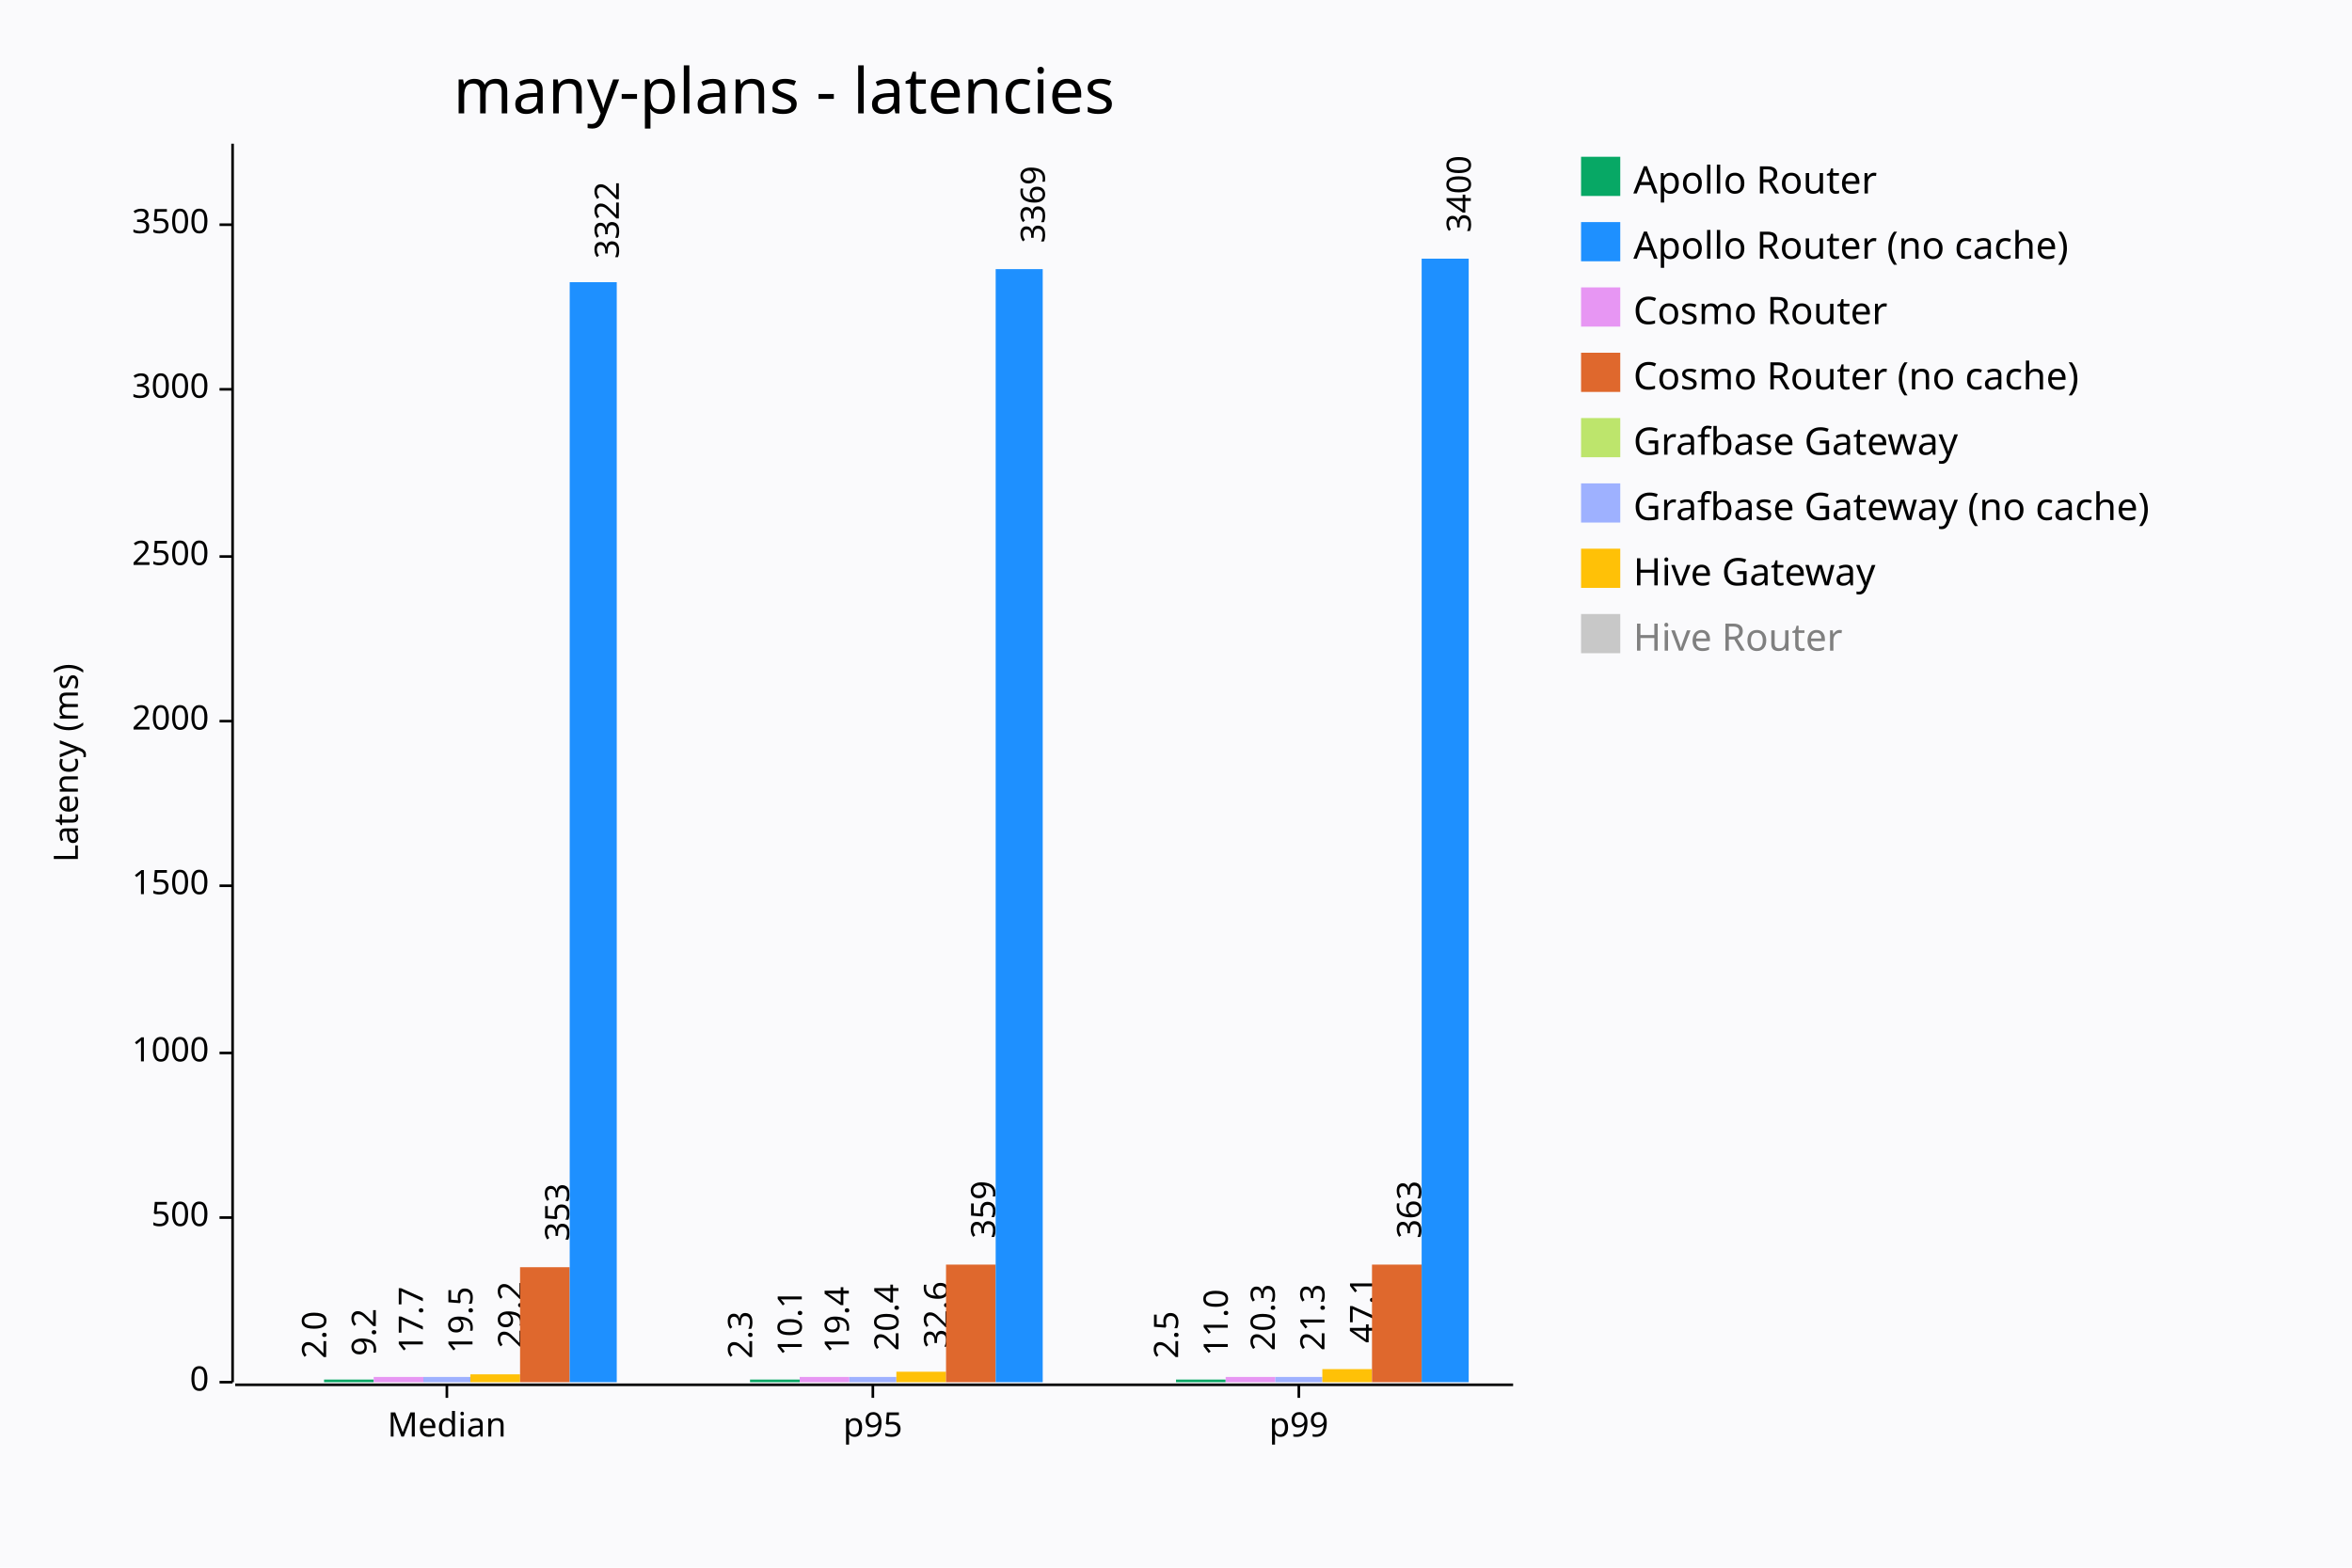
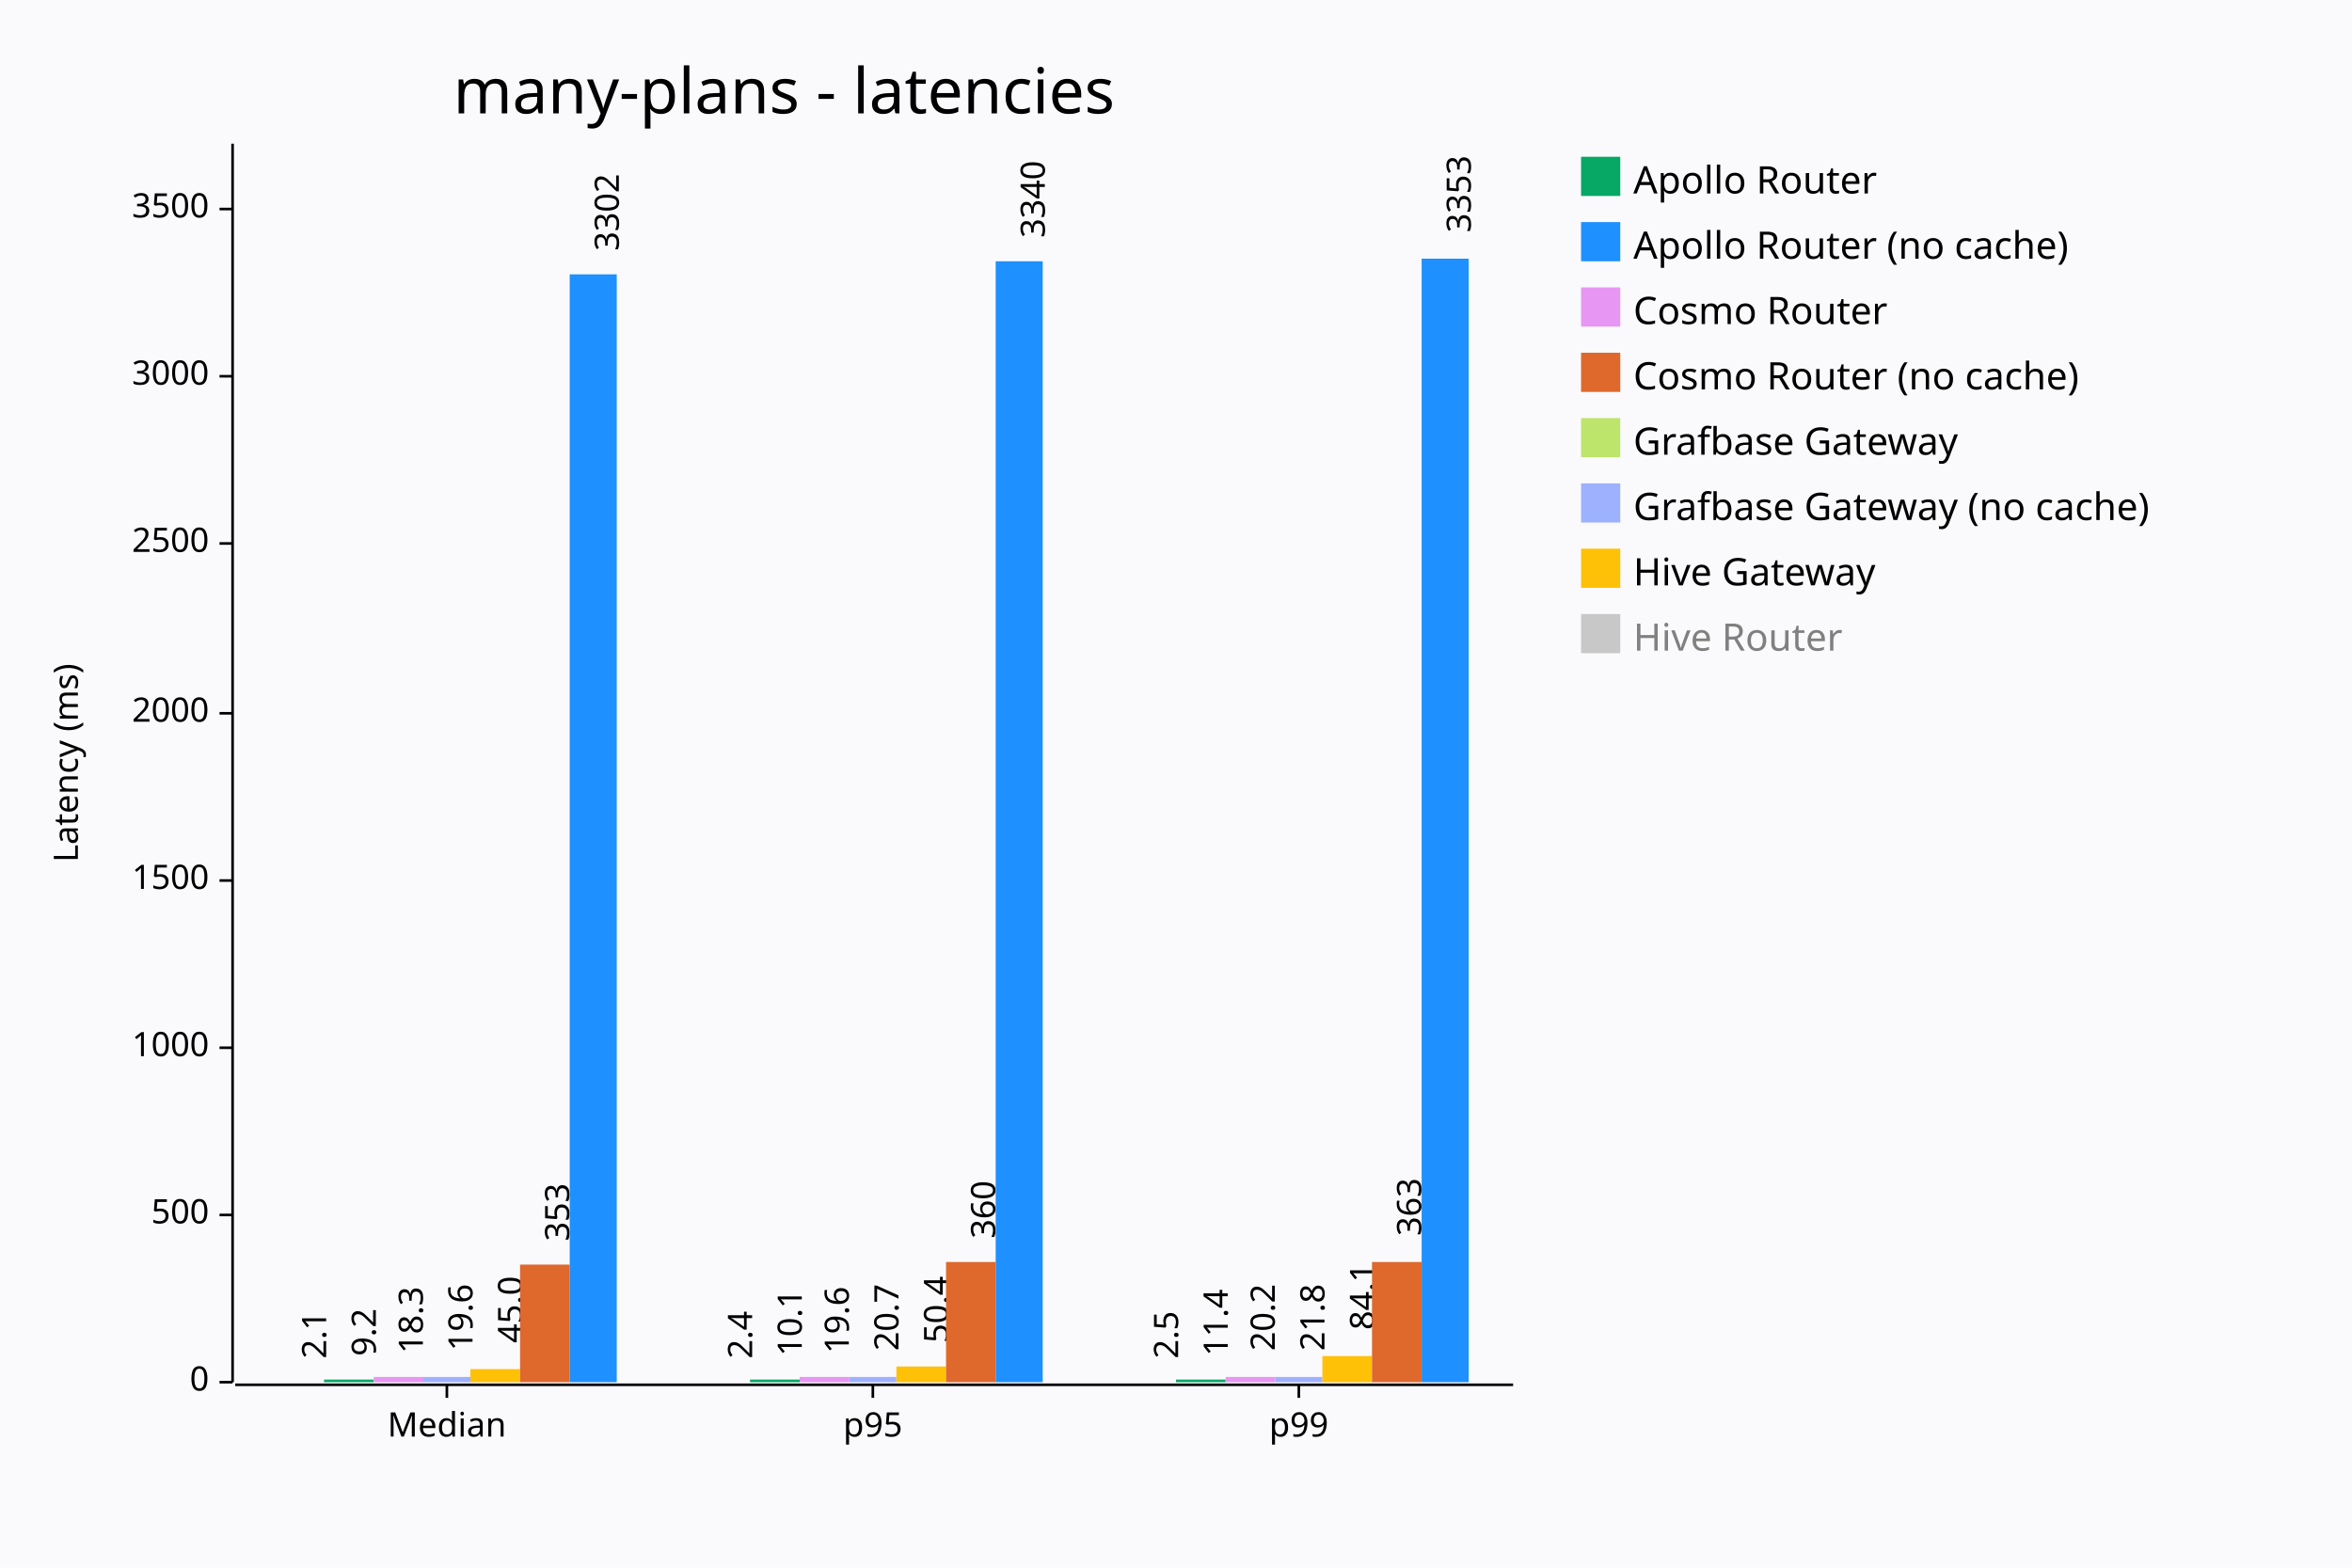
<svg xmlns="http://www.w3.org/2000/svg" width="900" height="600" viewBox="0 0 900 600">
  <rect x="0" y="0" width="900" height="600" opacity="1" fill="#FAFAFC" stroke="none" />
  <text x="300" y="25" dy="0.76em" text-anchor="middle" font-family="sans-serif" font-size="24.194" opacity="1" fill="#000000">
many-plans - latencies
</text>
  <text x="20" y="292" dy="0.76em" text-anchor="middle" font-family="sans-serif" font-size="12.903" opacity="1" fill="#000000" transform="rotate(270, 20, 292)">
Latency (ms)
</text>
  <polyline fill="none" opacity="1" stroke="#000000" stroke-width="1" points="89,55 89,529 " />
  <text x="80" y="529" dy="0.5ex" text-anchor="end" font-family="sans-serif" font-size="12.903" opacity="1" fill="#000000">
0
</text>
  <polyline fill="none" opacity="1" stroke="#000000" stroke-width="1" points="84,529 89,529 " />
-   <text x="80" y="466" dy="0.5ex" text-anchor="end" font-family="sans-serif" font-size="12.903" opacity="1" fill="#000000">
+   <text x="80" y="465" dy="0.5ex" text-anchor="end" font-family="sans-serif" font-size="12.903" opacity="1" fill="#000000">
500
</text>
-   <polyline fill="none" opacity="1" stroke="#000000" stroke-width="1" points="84,466 89,466 " />
-   <text x="80" y="403" dy="0.5ex" text-anchor="end" font-family="sans-serif" font-size="12.903" opacity="1" fill="#000000">
+   <polyline fill="none" opacity="1" stroke="#000000" stroke-width="1" points="84,465 89,465 " />
+   <text x="80" y="401" dy="0.5ex" text-anchor="end" font-family="sans-serif" font-size="12.903" opacity="1" fill="#000000">
1000
</text>
-   <polyline fill="none" opacity="1" stroke="#000000" stroke-width="1" points="84,403 89,403 " />
-   <text x="80" y="339" dy="0.5ex" text-anchor="end" font-family="sans-serif" font-size="12.903" opacity="1" fill="#000000">
+   <polyline fill="none" opacity="1" stroke="#000000" stroke-width="1" points="84,401 89,401 " />
+   <text x="80" y="337" dy="0.5ex" text-anchor="end" font-family="sans-serif" font-size="12.903" opacity="1" fill="#000000">
1500
</text>
-   <polyline fill="none" opacity="1" stroke="#000000" stroke-width="1" points="84,339 89,339 " />
-   <text x="80" y="276" dy="0.5ex" text-anchor="end" font-family="sans-serif" font-size="12.903" opacity="1" fill="#000000">
+   <polyline fill="none" opacity="1" stroke="#000000" stroke-width="1" points="84,337 89,337 " />
+   <text x="80" y="273" dy="0.5ex" text-anchor="end" font-family="sans-serif" font-size="12.903" opacity="1" fill="#000000">
2000
</text>
-   <polyline fill="none" opacity="1" stroke="#000000" stroke-width="1" points="84,276 89,276 " />
-   <text x="80" y="213" dy="0.5ex" text-anchor="end" font-family="sans-serif" font-size="12.903" opacity="1" fill="#000000">
+   <polyline fill="none" opacity="1" stroke="#000000" stroke-width="1" points="84,273 89,273 " />
+   <text x="80" y="208" dy="0.5ex" text-anchor="end" font-family="sans-serif" font-size="12.903" opacity="1" fill="#000000">
2500
</text>
-   <polyline fill="none" opacity="1" stroke="#000000" stroke-width="1" points="84,213 89,213 " />
-   <text x="80" y="149" dy="0.5ex" text-anchor="end" font-family="sans-serif" font-size="12.903" opacity="1" fill="#000000">
+   <polyline fill="none" opacity="1" stroke="#000000" stroke-width="1" points="84,208 89,208 " />
+   <text x="80" y="144" dy="0.5ex" text-anchor="end" font-family="sans-serif" font-size="12.903" opacity="1" fill="#000000">
3000
</text>
-   <polyline fill="none" opacity="1" stroke="#000000" stroke-width="1" points="84,149 89,149 " />
-   <text x="80" y="86" dy="0.5ex" text-anchor="end" font-family="sans-serif" font-size="12.903" opacity="1" fill="#000000">
+   <polyline fill="none" opacity="1" stroke="#000000" stroke-width="1" points="84,144 89,144 " />
+   <text x="80" y="80" dy="0.5ex" text-anchor="end" font-family="sans-serif" font-size="12.903" opacity="1" fill="#000000">
3500
</text>
-   <polyline fill="none" opacity="1" stroke="#000000" stroke-width="1" points="84,86 89,86 " />
+   <polyline fill="none" opacity="1" stroke="#000000" stroke-width="1" points="84,80 89,80 " />
  <polyline fill="none" opacity="1" stroke="#000000" stroke-width="1" points="90,530 579,530 " />
  <text x="171" y="540" dy="0.76em" text-anchor="middle" font-family="sans-serif" font-size="12.903" opacity="1" fill="#000000">
Median
</text>
  <polyline fill="none" opacity="1" stroke="#000000" stroke-width="1" points="171,530 171,535 " />
  <text x="334" y="540" dy="0.76em" text-anchor="middle" font-family="sans-serif" font-size="12.903" opacity="1" fill="#000000">
p95
</text>
  <polyline fill="none" opacity="1" stroke="#000000" stroke-width="1" points="334,530 334,535 " />
  <text x="497" y="540" dy="0.76em" text-anchor="middle" font-family="sans-serif" font-size="12.903" opacity="1" fill="#000000">
p99
</text>
  <polyline fill="none" opacity="1" stroke="#000000" stroke-width="1" points="497,530 497,535 " />
  <rect x="106" y="529" width="18" height="0" opacity="1" fill="#BDE56C" stroke="none" />
  <rect x="269" y="529" width="18" height="0" opacity="1" fill="#BDE56C" stroke="none" />
  <rect x="432" y="529" width="18" height="0" opacity="1" fill="#BDE56C" stroke="none" />
  <text x="115" y="520" dy="0.76em" text-anchor="start" font-family="sans-serif" font-size="12.903" opacity="1" fill="#000000" transform="rotate(270, 115, 520)">
- 2.0
+ 2.1
</text>
  <text x="278" y="520" dy="0.76em" text-anchor="start" font-family="sans-serif" font-size="12.903" opacity="1" fill="#000000" transform="rotate(270, 278, 520)">
- 2.3
+ 2.4
</text>
  <text x="441" y="520" dy="0.76em" text-anchor="start" font-family="sans-serif" font-size="12.903" opacity="1" fill="#000000" transform="rotate(270, 441, 520)">
2.5
</text>
  <rect x="124" y="528" width="19" height="1" opacity="1" fill="#07A865" stroke="none" />
  <rect x="287" y="528" width="19" height="1" opacity="1" fill="#07A865" stroke="none" />
  <rect x="450" y="528" width="19" height="1" opacity="1" fill="#07A865" stroke="none" />
  <text x="134" y="519" dy="0.76em" text-anchor="start" font-family="sans-serif" font-size="12.903" opacity="1" fill="#000000" transform="rotate(270, 134, 519)">
9.2
</text>
  <text x="297" y="519" dy="0.76em" text-anchor="start" font-family="sans-serif" font-size="12.903" opacity="1" fill="#000000" transform="rotate(270, 297, 519)">
10.1
</text>
  <text x="460" y="519" dy="0.76em" text-anchor="start" font-family="sans-serif" font-size="12.903" opacity="1" fill="#000000" transform="rotate(270, 460, 519)">
- 11.0
+ 11.4
</text>
  <rect x="143" y="527" width="19" height="2" opacity="1" fill="#E796F3" stroke="none" />
  <rect x="306" y="527" width="19" height="2" opacity="1" fill="#E796F3" stroke="none" />
  <rect x="469" y="527" width="19" height="2" opacity="1" fill="#E796F3" stroke="none" />
  <text x="152" y="518" dy="0.76em" text-anchor="start" font-family="sans-serif" font-size="12.903" opacity="1" fill="#000000" transform="rotate(270, 152, 518)">
- 17.7
+ 18.3
</text>
  <text x="315" y="518" dy="0.76em" text-anchor="start" font-family="sans-serif" font-size="12.903" opacity="1" fill="#000000" transform="rotate(270, 315, 518)">
- 19.4
+ 19.6
</text>
  <text x="478" y="517" dy="0.76em" text-anchor="start" font-family="sans-serif" font-size="12.903" opacity="1" fill="#000000" transform="rotate(270, 478, 517)">
- 20.3
+ 20.2
</text>
  <rect x="162" y="527" width="18" height="2" opacity="1" fill="#9EB1FF" stroke="none" />
  <rect x="325" y="527" width="18" height="2" opacity="1" fill="#9EB1FF" stroke="none" />
  <rect x="488" y="527" width="18" height="2" opacity="1" fill="#9EB1FF" stroke="none" />
-   <text x="171" y="518" dy="0.76em" text-anchor="start" font-family="sans-serif" font-size="12.903" opacity="1" fill="#000000" transform="rotate(270, 171, 518)">
- 19.5
+   <text x="171" y="517" dy="0.76em" text-anchor="start" font-family="sans-serif" font-size="12.903" opacity="1" fill="#000000" transform="rotate(270, 171, 517)">
+ 19.6
</text>
  <text x="334" y="517" dy="0.76em" text-anchor="start" font-family="sans-serif" font-size="12.903" opacity="1" fill="#000000" transform="rotate(270, 334, 517)">
- 20.4
+ 20.7
</text>
  <text x="497" y="517" dy="0.76em" text-anchor="start" font-family="sans-serif" font-size="12.903" opacity="1" fill="#000000" transform="rotate(270, 497, 517)">
- 21.3
+ 21.8
</text>
-   <rect x="180" y="526" width="19" height="3" opacity="1" fill="#FFC107" stroke="none" />
-   <rect x="343" y="525" width="19" height="4" opacity="1" fill="#FFC107" stroke="none" />
-   <rect x="506" y="524" width="19" height="5" opacity="1" fill="#FFC107" stroke="none" />
-   <text x="190" y="516" dy="0.76em" text-anchor="start" font-family="sans-serif" font-size="12.903" opacity="1" fill="#000000" transform="rotate(270, 190, 516)">
- 29.2
+   <rect x="180" y="524" width="19" height="5" opacity="1" fill="#FFC107" stroke="none" />
+   <rect x="343" y="523" width="19" height="6" opacity="1" fill="#FFC107" stroke="none" />
+   <rect x="506" y="519" width="19" height="10" opacity="1" fill="#FFC107" stroke="none" />
+   <text x="190" y="514" dy="0.76em" text-anchor="start" font-family="sans-serif" font-size="12.903" opacity="1" fill="#000000" transform="rotate(270, 190, 514)">
+ 45.0
</text>
-   <text x="353" y="516" dy="0.76em" text-anchor="start" font-family="sans-serif" font-size="12.903" opacity="1" fill="#000000" transform="rotate(270, 353, 516)">
- 32.6
+   <text x="353" y="514" dy="0.76em" text-anchor="start" font-family="sans-serif" font-size="12.903" opacity="1" fill="#000000" transform="rotate(270, 353, 514)">
+ 50.4
</text>
-   <text x="516" y="514" dy="0.76em" text-anchor="start" font-family="sans-serif" font-size="12.903" opacity="1" fill="#000000" transform="rotate(270, 516, 514)">
- 47.1
+   <text x="516" y="509" dy="0.76em" text-anchor="start" font-family="sans-serif" font-size="12.903" opacity="1" fill="#000000" transform="rotate(270, 516, 509)">
+ 84.1
</text>
-   <rect x="199" y="485" width="19" height="44" opacity="1" fill="#DF682D" stroke="none" />
-   <rect x="362" y="484" width="19" height="45" opacity="1" fill="#DF682D" stroke="none" />
-   <rect x="525" y="484" width="19" height="45" opacity="1" fill="#DF682D" stroke="none" />
+   <rect x="199" y="484" width="19" height="45" opacity="1" fill="#DF682D" stroke="none" />
+   <rect x="362" y="483" width="19" height="46" opacity="1" fill="#DF682D" stroke="none" />
+   <rect x="525" y="483" width="19" height="46" opacity="1" fill="#DF682D" stroke="none" />
  <text x="208" y="475" dy="0.76em" text-anchor="start" font-family="sans-serif" font-size="12.903" opacity="1" fill="#000000" transform="rotate(270, 208, 475)">
353
</text>
  <text x="371" y="474" dy="0.76em" text-anchor="start" font-family="sans-serif" font-size="12.903" opacity="1" fill="#000000" transform="rotate(270, 371, 474)">
- 359
+ 360
</text>
-   <text x="534" y="474" dy="0.76em" text-anchor="start" font-family="sans-serif" font-size="12.903" opacity="1" fill="#000000" transform="rotate(270, 534, 474)">
+   <text x="534" y="473" dy="0.76em" text-anchor="start" font-family="sans-serif" font-size="12.903" opacity="1" fill="#000000" transform="rotate(270, 534, 473)">
363
</text>
-   <rect x="218" y="108" width="18" height="421" opacity="1" fill="#1E90FF" stroke="none" />
-   <rect x="381" y="103" width="18" height="426" opacity="1" fill="#1E90FF" stroke="none" />
+   <rect x="218" y="105" width="18" height="424" opacity="1" fill="#1E90FF" stroke="none" />
+   <rect x="381" y="100" width="18" height="429" opacity="1" fill="#1E90FF" stroke="none" />
  <rect x="544" y="99" width="18" height="430" opacity="1" fill="#1E90FF" stroke="none" />
-   <text x="227" y="99" dy="0.76em" text-anchor="start" font-family="sans-serif" font-size="12.903" opacity="1" fill="#000000" transform="rotate(270, 227, 99)">
- 3322
+   <text x="227" y="96" dy="0.76em" text-anchor="start" font-family="sans-serif" font-size="12.903" opacity="1" fill="#000000" transform="rotate(270, 227, 96)">
+ 3302
</text>
-   <text x="390" y="93" dy="0.76em" text-anchor="start" font-family="sans-serif" font-size="12.903" opacity="1" fill="#000000" transform="rotate(270, 390, 93)">
- 3369
+   <text x="390" y="91" dy="0.76em" text-anchor="start" font-family="sans-serif" font-size="12.903" opacity="1" fill="#000000" transform="rotate(270, 390, 91)">
+ 3340
</text>
  <text x="553" y="89" dy="0.76em" text-anchor="start" font-family="sans-serif" font-size="12.903" opacity="1" fill="#000000" transform="rotate(270, 553, 89)">
- 3400
+ 3353
</text>
  <rect x="605" y="60" width="15" height="15" opacity="1" fill="#07A865" stroke="none" />
  <text x="625" y="63" dy="0.76em" text-anchor="start" font-family="sans-serif" font-size="14.516" opacity="1" fill="#000000">
Apollo Router
</text>
  <rect x="605" y="85" width="15" height="15" opacity="1" fill="#1E90FF" stroke="none" />
  <text x="625" y="88" dy="0.76em" text-anchor="start" font-family="sans-serif" font-size="14.516" opacity="1" fill="#000000">
Apollo Router (no cache)
</text>
  <rect x="605" y="110" width="15" height="15" opacity="1" fill="#E796F3" stroke="none" />
  <text x="625" y="113" dy="0.76em" text-anchor="start" font-family="sans-serif" font-size="14.516" opacity="1" fill="#000000">
Cosmo Router
</text>
  <rect x="605" y="135" width="15" height="15" opacity="1" fill="#DF682D" stroke="none" />
  <text x="625" y="138" dy="0.76em" text-anchor="start" font-family="sans-serif" font-size="14.516" opacity="1" fill="#000000">
Cosmo Router (no cache)
</text>
  <rect x="605" y="160" width="15" height="15" opacity="1" fill="#BDE56C" stroke="none" />
  <text x="625" y="163" dy="0.76em" text-anchor="start" font-family="sans-serif" font-size="14.516" opacity="1" fill="#000000">
Grafbase Gateway
</text>
  <rect x="605" y="185" width="15" height="15" opacity="1" fill="#9EB1FF" stroke="none" />
  <text x="625" y="188" dy="0.76em" text-anchor="start" font-family="sans-serif" font-size="14.516" opacity="1" fill="#000000">
Grafbase Gateway (no cache)
</text>
  <rect x="605" y="210" width="15" height="15" opacity="1" fill="#FFC107" stroke="none" />
  <text x="625" y="213" dy="0.76em" text-anchor="start" font-family="sans-serif" font-size="14.516" opacity="1" fill="#000000">
Hive Gateway
</text>
  <rect x="605" y="235" width="15" height="15" opacity="1" fill="#C8C8C8" stroke="none" />
  <text x="625" y="238" dy="0.76em" text-anchor="start" font-family="sans-serif" font-size="14.516" opacity="1" fill="#808080">
Hive Router
</text>
</svg>
